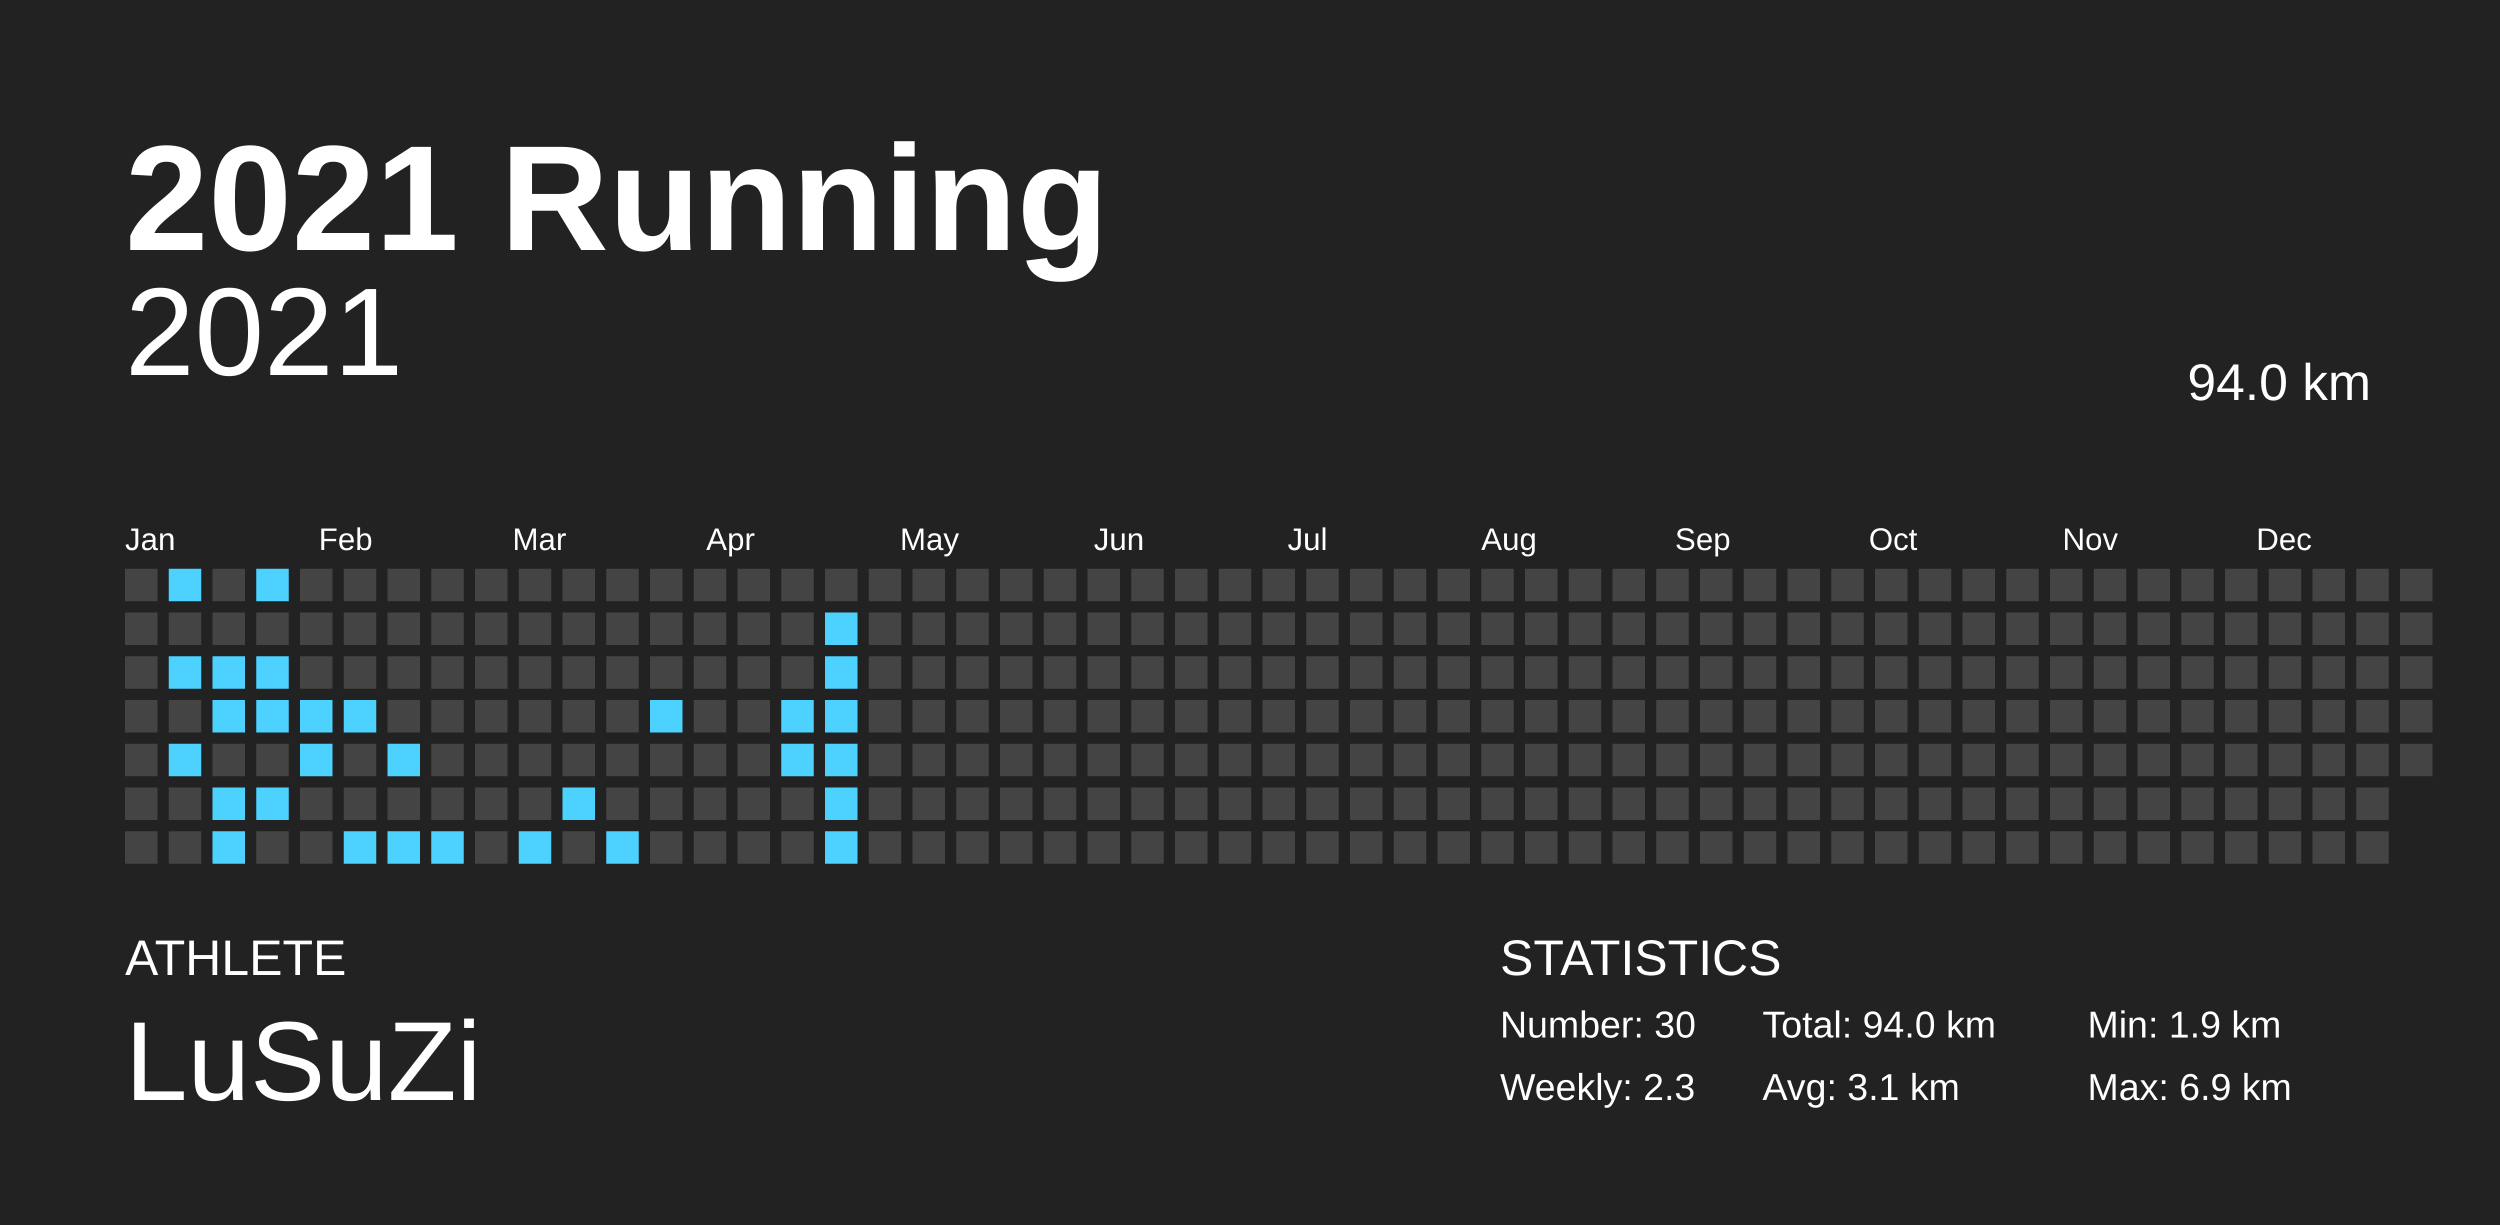
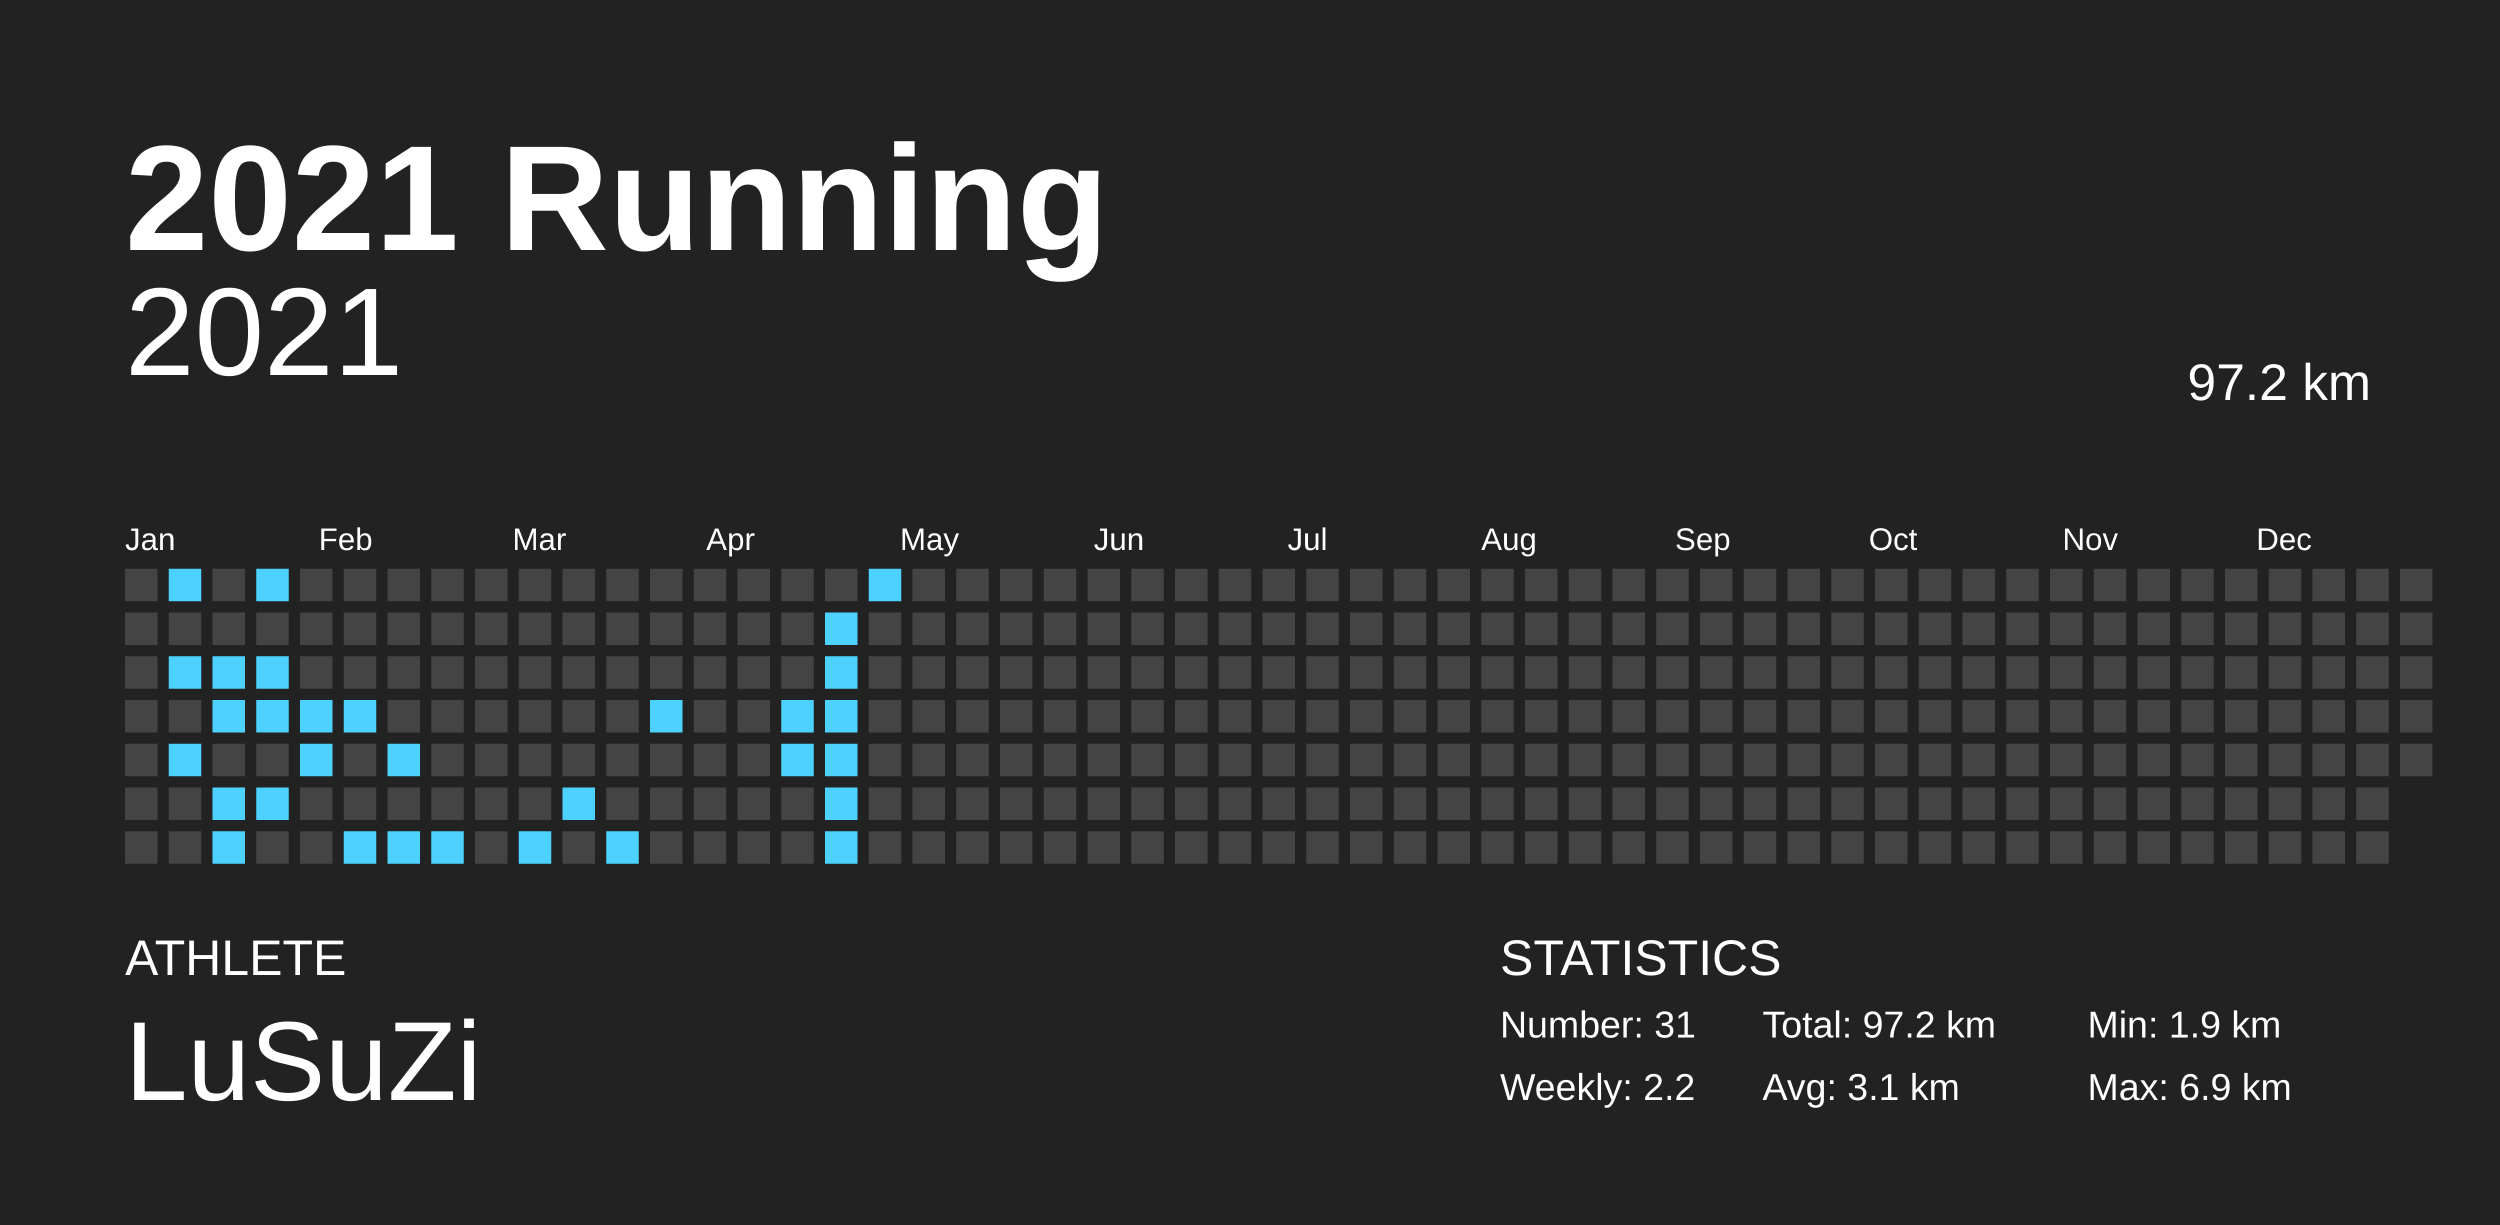
<svg xmlns="http://www.w3.org/2000/svg" baseProfile="full" height="98mm" version="1.1" viewBox="0,0,200,98" width="200mm">
  <defs />
  <rect fill="#222222" height="98" width="200" x="0" y="0" />
  <text fill="#FFFFFF" style="font-size:12px; font-family:Arial; font-weight:bold;" x="10" y="20">2021 Running</text>
  <text fill="#FFFFFF" style="font-size:4px; font-family:Arial" x="10" y="78">ATHLETE</text>
  <text fill="#FFFFFF" style="font-size:9px; font-family:Arial" x="10" y="88">LuSuZi</text>
  <text fill="#FFFFFF" style="font-size:4px; font-family:Arial" x="120" y="78">STATISTICS</text>
-   <text fill="#FFFFFF" style="font-size:3px; font-family:Arial" x="120" y="83">Number: 30</text>
-   <text fill="#FFFFFF" style="font-size:3px; font-family:Arial" x="120" y="88">Weekly: 2.3</text>
-   <text fill="#FFFFFF" style="font-size:3px; font-family:Arial" x="141" y="83">Total: 94.0 km</text>
+   <text fill="#FFFFFF" style="font-size:3px; font-family:Arial" x="120" y="83">Number: 31</text>
+   <text fill="#FFFFFF" style="font-size:3px; font-family:Arial" x="120" y="88">Weekly: 2.2</text>
+   <text fill="#FFFFFF" style="font-size:3px; font-family:Arial" x="141" y="83">Total: 97.2 km</text>
  <text fill="#FFFFFF" style="font-size:3px; font-family:Arial" x="141" y="88">Avg: 3.1 km</text>
  <text fill="#FFFFFF" style="font-size:3px; font-family:Arial" x="167" y="83">Min: 1.9 km</text>
  <text fill="#FFFFFF" style="font-size:3px; font-family:Arial" x="167" y="88">Max: 6.9 km</text>
  <text alignment-baseline="hanging" fill="#FFFFFF" style="font-size:10.0px; font-family:Arial;" x="10" y="30">2021</text>
-   <text alignment-baseline="hanging" fill="#FFFFFF" style="font-size:4.125px; font-family:Arial;" x="175" y="32">94.0 km</text>
+   <text alignment-baseline="hanging" fill="#FFFFFF" style="font-size:4.125px; font-family:Arial;" x="175" y="32">97.2 km</text>
  <text fill="#FFFFFF" style="font-size:2.5px; font-family:Arial" x="10.0" y="44">Jan</text>
  <text fill="#FFFFFF" style="font-size:2.5px; font-family:Arial" x="25.5" y="44">Feb</text>
  <text fill="#FFFFFF" style="font-size:2.5px; font-family:Arial" x="41.0" y="44">Mar</text>
  <text fill="#FFFFFF" style="font-size:2.5px; font-family:Arial" x="56.5" y="44">Apr</text>
  <text fill="#FFFFFF" style="font-size:2.5px; font-family:Arial" x="72.0" y="44">May</text>
  <text fill="#FFFFFF" style="font-size:2.5px; font-family:Arial" x="87.5" y="44">Jun</text>
  <text fill="#FFFFFF" style="font-size:2.5px; font-family:Arial" x="103.0" y="44">Jul</text>
  <text fill="#FFFFFF" style="font-size:2.5px; font-family:Arial" x="118.5" y="44">Aug</text>
  <text fill="#FFFFFF" style="font-size:2.5px; font-family:Arial" x="134.0" y="44">Sep</text>
  <text fill="#FFFFFF" style="font-size:2.5px; font-family:Arial" x="149.5" y="44">Oct</text>
  <text fill="#FFFFFF" style="font-size:2.5px; font-family:Arial" x="165.0" y="44">Nov</text>
  <text fill="#FFFFFF" style="font-size:2.5px; font-family:Arial" x="180.5" y="44">Dec</text>
  <rect fill="#444444" height="2.6" width="2.6" x="10.0" y="45.5" />
  <rect fill="#444444" height="2.6" width="2.6" x="10.0" y="49.0" />
  <rect fill="#444444" height="2.6" width="2.6" x="10.0" y="52.5" />
  <rect fill="#444444" height="2.6" width="2.6" x="10.0" y="56.0" />
  <rect fill="#444444" height="2.6" width="2.6" x="10.0" y="59.5" />
  <rect fill="#444444" height="2.6" width="2.6" x="10.0" y="63.0" />
  <rect fill="#444444" height="2.6" width="2.6" x="10.0" y="66.5" />
  <rect fill="#4dd2ff" height="2.6" width="2.6" x="13.5" y="45.5" />
  <rect fill="#444444" height="2.6" width="2.6" x="13.5" y="49.0" />
  <rect fill="#4dd2ff" height="2.6" width="2.6" x="13.5" y="52.5" />
  <rect fill="#444444" height="2.6" width="2.6" x="13.5" y="56.0" />
  <rect fill="#4dd2ff" height="2.6" width="2.6" x="13.5" y="59.5" />
  <rect fill="#444444" height="2.6" width="2.6" x="13.5" y="63.0" />
  <rect fill="#444444" height="2.6" width="2.6" x="13.5" y="66.5" />
  <rect fill="#444444" height="2.6" width="2.6" x="17.0" y="45.5" />
  <rect fill="#444444" height="2.6" width="2.6" x="17.0" y="49.0" />
  <rect fill="#4dd2ff" height="2.6" width="2.6" x="17.0" y="52.5" />
  <rect fill="#4dd2ff" height="2.6" width="2.6" x="17.0" y="56.0" />
  <rect fill="#444444" height="2.6" width="2.6" x="17.0" y="59.5" />
  <rect fill="#4dd2ff" height="2.6" width="2.6" x="17.0" y="63.0" />
  <rect fill="#4dd2ff" height="2.6" width="2.6" x="17.0" y="66.5" />
  <rect fill="#4dd2ff" height="2.6" width="2.6" x="20.5" y="45.5" />
  <rect fill="#444444" height="2.6" width="2.6" x="20.5" y="49.0" />
  <rect fill="#4dd2ff" height="2.6" width="2.6" x="20.5" y="52.5" />
  <rect fill="#4dd2ff" height="2.6" width="2.6" x="20.5" y="56.0" />
  <rect fill="#444444" height="2.6" width="2.6" x="20.5" y="59.5" />
  <rect fill="#4dd2ff" height="2.6" width="2.6" x="20.5" y="63.0" />
  <rect fill="#444444" height="2.6" width="2.6" x="20.5" y="66.5" />
  <rect fill="#444444" height="2.6" width="2.6" x="24.0" y="45.5" />
  <rect fill="#444444" height="2.6" width="2.6" x="24.0" y="49.0" />
  <rect fill="#444444" height="2.6" width="2.6" x="24.0" y="52.5" />
  <rect fill="#4dd2ff" height="2.6" width="2.6" x="24.0" y="56.0" />
  <rect fill="#4dd2ff" height="2.6" width="2.6" x="24.0" y="59.5" />
  <rect fill="#444444" height="2.6" width="2.6" x="24.0" y="63.0" />
  <rect fill="#444444" height="2.6" width="2.6" x="24.0" y="66.5" />
  <rect fill="#444444" height="2.6" width="2.6" x="27.5" y="45.5" />
  <rect fill="#444444" height="2.6" width="2.6" x="27.5" y="49.0" />
  <rect fill="#444444" height="2.6" width="2.6" x="27.5" y="52.5" />
  <rect fill="#4dd2ff" height="2.6" width="2.6" x="27.5" y="56.0" />
  <rect fill="#444444" height="2.6" width="2.6" x="27.5" y="59.5" />
  <rect fill="#444444" height="2.6" width="2.6" x="27.5" y="63.0" />
  <rect fill="#4dd2ff" height="2.6" width="2.6" x="27.5" y="66.5" />
  <rect fill="#444444" height="2.6" width="2.6" x="31.0" y="45.5" />
  <rect fill="#444444" height="2.6" width="2.6" x="31.0" y="49.0" />
  <rect fill="#444444" height="2.6" width="2.6" x="31.0" y="52.5" />
  <rect fill="#444444" height="2.6" width="2.6" x="31.0" y="56.0" />
  <rect fill="#4dd2ff" height="2.6" width="2.6" x="31.0" y="59.5" />
  <rect fill="#444444" height="2.6" width="2.6" x="31.0" y="63.0" />
  <rect fill="#4dd2ff" height="2.6" width="2.6" x="31.0" y="66.5" />
  <rect fill="#444444" height="2.6" width="2.6" x="34.5" y="45.5" />
  <rect fill="#444444" height="2.6" width="2.6" x="34.5" y="49.0" />
  <rect fill="#444444" height="2.6" width="2.6" x="34.5" y="52.5" />
  <rect fill="#444444" height="2.6" width="2.6" x="34.5" y="56.0" />
  <rect fill="#444444" height="2.6" width="2.6" x="34.5" y="59.5" />
  <rect fill="#444444" height="2.6" width="2.6" x="34.5" y="63.0" />
  <rect fill="#4dd2ff" height="2.6" width="2.6" x="34.5" y="66.5" />
  <rect fill="#444444" height="2.6" width="2.6" x="38.0" y="45.5" />
  <rect fill="#444444" height="2.6" width="2.6" x="38.0" y="49.0" />
  <rect fill="#444444" height="2.6" width="2.6" x="38.0" y="52.5" />
  <rect fill="#444444" height="2.6" width="2.6" x="38.0" y="56.0" />
  <rect fill="#444444" height="2.6" width="2.6" x="38.0" y="59.5" />
  <rect fill="#444444" height="2.6" width="2.6" x="38.0" y="63.0" />
  <rect fill="#444444" height="2.6" width="2.6" x="38.0" y="66.5" />
  <rect fill="#444444" height="2.6" width="2.6" x="41.5" y="45.5" />
  <rect fill="#444444" height="2.6" width="2.6" x="41.5" y="49.0" />
  <rect fill="#444444" height="2.6" width="2.6" x="41.5" y="52.5" />
  <rect fill="#444444" height="2.6" width="2.6" x="41.5" y="56.0" />
  <rect fill="#444444" height="2.6" width="2.6" x="41.5" y="59.5" />
  <rect fill="#444444" height="2.6" width="2.6" x="41.5" y="63.0" />
  <rect fill="#4dd2ff" height="2.6" width="2.6" x="41.5" y="66.5" />
  <rect fill="#444444" height="2.6" width="2.6" x="45.0" y="45.5" />
  <rect fill="#444444" height="2.6" width="2.6" x="45.0" y="49.0" />
  <rect fill="#444444" height="2.6" width="2.6" x="45.0" y="52.5" />
  <rect fill="#444444" height="2.6" width="2.6" x="45.0" y="56.0" />
  <rect fill="#444444" height="2.6" width="2.6" x="45.0" y="59.5" />
  <rect fill="#4dd2ff" height="2.6" width="2.6" x="45.0" y="63.0" />
  <rect fill="#444444" height="2.6" width="2.6" x="45.0" y="66.5" />
  <rect fill="#444444" height="2.6" width="2.6" x="48.5" y="45.5" />
  <rect fill="#444444" height="2.6" width="2.6" x="48.5" y="49.0" />
  <rect fill="#444444" height="2.6" width="2.6" x="48.5" y="52.5" />
  <rect fill="#444444" height="2.6" width="2.6" x="48.5" y="56.0" />
  <rect fill="#444444" height="2.6" width="2.6" x="48.5" y="59.5" />
  <rect fill="#444444" height="2.6" width="2.6" x="48.5" y="63.0" />
  <rect fill="#4dd2ff" height="2.6" width="2.6" x="48.5" y="66.5" />
  <rect fill="#444444" height="2.6" width="2.6" x="52.0" y="45.5" />
  <rect fill="#444444" height="2.6" width="2.6" x="52.0" y="49.0" />
  <rect fill="#444444" height="2.6" width="2.6" x="52.0" y="52.5" />
  <rect fill="#4dd2ff" height="2.6" width="2.6" x="52.0" y="56.0" />
  <rect fill="#444444" height="2.6" width="2.6" x="52.0" y="59.5" />
  <rect fill="#444444" height="2.6" width="2.6" x="52.0" y="63.0" />
  <rect fill="#444444" height="2.6" width="2.6" x="52.0" y="66.5" />
  <rect fill="#444444" height="2.6" width="2.6" x="55.5" y="45.5" />
  <rect fill="#444444" height="2.6" width="2.6" x="55.5" y="49.0" />
  <rect fill="#444444" height="2.6" width="2.6" x="55.5" y="52.5" />
  <rect fill="#444444" height="2.6" width="2.6" x="55.5" y="56.0" />
  <rect fill="#444444" height="2.6" width="2.6" x="55.5" y="59.5" />
  <rect fill="#444444" height="2.6" width="2.6" x="55.5" y="63.0" />
  <rect fill="#444444" height="2.6" width="2.6" x="55.5" y="66.5" />
  <rect fill="#444444" height="2.6" width="2.6" x="59.0" y="45.5" />
  <rect fill="#444444" height="2.6" width="2.6" x="59.0" y="49.0" />
  <rect fill="#444444" height="2.6" width="2.6" x="59.0" y="52.5" />
  <rect fill="#444444" height="2.6" width="2.6" x="59.0" y="56.0" />
  <rect fill="#444444" height="2.6" width="2.6" x="59.0" y="59.5" />
  <rect fill="#444444" height="2.6" width="2.6" x="59.0" y="63.0" />
  <rect fill="#444444" height="2.6" width="2.6" x="59.0" y="66.5" />
  <rect fill="#444444" height="2.6" width="2.6" x="62.5" y="45.5" />
  <rect fill="#444444" height="2.6" width="2.6" x="62.5" y="49.0" />
  <rect fill="#444444" height="2.6" width="2.6" x="62.5" y="52.5" />
  <rect fill="#4dd2ff" height="2.6" width="2.6" x="62.5" y="56.0" />
  <rect fill="#4dd2ff" height="2.6" width="2.6" x="62.5" y="59.5" />
  <rect fill="#444444" height="2.6" width="2.6" x="62.5" y="63.0" />
  <rect fill="#444444" height="2.6" width="2.6" x="62.5" y="66.5" />
  <rect fill="#444444" height="2.6" width="2.6" x="66.0" y="45.5" />
  <rect fill="#4dd2ff" height="2.6" width="2.6" x="66.0" y="49.0" />
  <rect fill="#4dd2ff" height="2.6" width="2.6" x="66.0" y="52.5" />
  <rect fill="#4dd2ff" height="2.6" width="2.6" x="66.0" y="56.0" />
  <rect fill="#4dd2ff" height="2.6" width="2.6" x="66.0" y="59.5" />
  <rect fill="#4dd2ff" height="2.6" width="2.6" x="66.0" y="63.0" />
  <rect fill="#4dd2ff" height="2.6" width="2.6" x="66.0" y="66.5" />
-   <rect fill="#444444" height="2.6" width="2.6" x="69.5" y="45.5" />
+   <rect fill="#4dd2ff" height="2.6" width="2.6" x="69.5" y="45.5" />
  <rect fill="#444444" height="2.6" width="2.6" x="69.5" y="49.0" />
  <rect fill="#444444" height="2.6" width="2.6" x="69.5" y="52.5" />
  <rect fill="#444444" height="2.6" width="2.6" x="69.5" y="56.0" />
  <rect fill="#444444" height="2.6" width="2.6" x="69.5" y="59.5" />
  <rect fill="#444444" height="2.6" width="2.6" x="69.5" y="63.0" />
  <rect fill="#444444" height="2.6" width="2.6" x="69.5" y="66.5" />
  <rect fill="#444444" height="2.6" width="2.6" x="73.0" y="45.5" />
  <rect fill="#444444" height="2.6" width="2.6" x="73.0" y="49.0" />
  <rect fill="#444444" height="2.6" width="2.6" x="73.0" y="52.5" />
  <rect fill="#444444" height="2.6" width="2.6" x="73.0" y="56.0" />
  <rect fill="#444444" height="2.6" width="2.6" x="73.0" y="59.5" />
  <rect fill="#444444" height="2.6" width="2.6" x="73.0" y="63.0" />
  <rect fill="#444444" height="2.6" width="2.6" x="73.0" y="66.5" />
  <rect fill="#444444" height="2.6" width="2.6" x="76.5" y="45.5" />
  <rect fill="#444444" height="2.6" width="2.6" x="76.5" y="49.0" />
  <rect fill="#444444" height="2.6" width="2.6" x="76.5" y="52.5" />
  <rect fill="#444444" height="2.6" width="2.6" x="76.5" y="56.0" />
  <rect fill="#444444" height="2.6" width="2.6" x="76.5" y="59.5" />
  <rect fill="#444444" height="2.6" width="2.6" x="76.5" y="63.0" />
  <rect fill="#444444" height="2.6" width="2.6" x="76.5" y="66.5" />
  <rect fill="#444444" height="2.6" width="2.6" x="80.0" y="45.5" />
  <rect fill="#444444" height="2.6" width="2.6" x="80.0" y="49.0" />
  <rect fill="#444444" height="2.6" width="2.6" x="80.0" y="52.5" />
  <rect fill="#444444" height="2.6" width="2.6" x="80.0" y="56.0" />
  <rect fill="#444444" height="2.6" width="2.6" x="80.0" y="59.5" />
  <rect fill="#444444" height="2.6" width="2.6" x="80.0" y="63.0" />
  <rect fill="#444444" height="2.6" width="2.6" x="80.0" y="66.5" />
  <rect fill="#444444" height="2.6" width="2.6" x="83.5" y="45.5" />
  <rect fill="#444444" height="2.6" width="2.6" x="83.5" y="49.0" />
  <rect fill="#444444" height="2.6" width="2.6" x="83.5" y="52.5" />
  <rect fill="#444444" height="2.6" width="2.6" x="83.5" y="56.0" />
  <rect fill="#444444" height="2.6" width="2.6" x="83.5" y="59.5" />
  <rect fill="#444444" height="2.6" width="2.6" x="83.5" y="63.0" />
  <rect fill="#444444" height="2.6" width="2.6" x="83.5" y="66.5" />
  <rect fill="#444444" height="2.6" width="2.6" x="87.0" y="45.5" />
  <rect fill="#444444" height="2.6" width="2.6" x="87.0" y="49.0" />
  <rect fill="#444444" height="2.6" width="2.6" x="87.0" y="52.5" />
  <rect fill="#444444" height="2.6" width="2.6" x="87.0" y="56.0" />
  <rect fill="#444444" height="2.6" width="2.6" x="87.0" y="59.5" />
  <rect fill="#444444" height="2.6" width="2.6" x="87.0" y="63.0" />
  <rect fill="#444444" height="2.6" width="2.6" x="87.0" y="66.5" />
  <rect fill="#444444" height="2.6" width="2.6" x="90.5" y="45.5" />
  <rect fill="#444444" height="2.6" width="2.6" x="90.5" y="49.0" />
  <rect fill="#444444" height="2.6" width="2.6" x="90.5" y="52.5" />
  <rect fill="#444444" height="2.6" width="2.6" x="90.5" y="56.0" />
  <rect fill="#444444" height="2.6" width="2.6" x="90.5" y="59.5" />
  <rect fill="#444444" height="2.6" width="2.6" x="90.5" y="63.0" />
  <rect fill="#444444" height="2.6" width="2.6" x="90.5" y="66.5" />
  <rect fill="#444444" height="2.6" width="2.6" x="94.0" y="45.5" />
  <rect fill="#444444" height="2.6" width="2.6" x="94.0" y="49.0" />
  <rect fill="#444444" height="2.6" width="2.6" x="94.0" y="52.5" />
  <rect fill="#444444" height="2.6" width="2.6" x="94.0" y="56.0" />
  <rect fill="#444444" height="2.6" width="2.6" x="94.0" y="59.5" />
  <rect fill="#444444" height="2.6" width="2.6" x="94.0" y="63.0" />
  <rect fill="#444444" height="2.6" width="2.6" x="94.0" y="66.5" />
  <rect fill="#444444" height="2.6" width="2.6" x="97.5" y="45.5" />
  <rect fill="#444444" height="2.6" width="2.6" x="97.5" y="49.0" />
  <rect fill="#444444" height="2.6" width="2.6" x="97.5" y="52.5" />
  <rect fill="#444444" height="2.6" width="2.6" x="97.5" y="56.0" />
  <rect fill="#444444" height="2.6" width="2.6" x="97.5" y="59.5" />
  <rect fill="#444444" height="2.6" width="2.6" x="97.5" y="63.0" />
  <rect fill="#444444" height="2.6" width="2.6" x="97.5" y="66.5" />
  <rect fill="#444444" height="2.6" width="2.6" x="101.0" y="45.5" />
  <rect fill="#444444" height="2.6" width="2.6" x="101.0" y="49.0" />
  <rect fill="#444444" height="2.6" width="2.6" x="101.0" y="52.5" />
  <rect fill="#444444" height="2.6" width="2.6" x="101.0" y="56.0" />
  <rect fill="#444444" height="2.6" width="2.6" x="101.0" y="59.5" />
  <rect fill="#444444" height="2.6" width="2.6" x="101.0" y="63.0" />
  <rect fill="#444444" height="2.6" width="2.6" x="101.0" y="66.5" />
  <rect fill="#444444" height="2.6" width="2.6" x="104.5" y="45.5" />
  <rect fill="#444444" height="2.6" width="2.6" x="104.5" y="49.0" />
  <rect fill="#444444" height="2.6" width="2.6" x="104.5" y="52.5" />
  <rect fill="#444444" height="2.6" width="2.6" x="104.5" y="56.0" />
  <rect fill="#444444" height="2.6" width="2.6" x="104.5" y="59.5" />
  <rect fill="#444444" height="2.6" width="2.6" x="104.5" y="63.0" />
  <rect fill="#444444" height="2.6" width="2.6" x="104.5" y="66.5" />
  <rect fill="#444444" height="2.6" width="2.6" x="108.0" y="45.5" />
  <rect fill="#444444" height="2.6" width="2.6" x="108.0" y="49.0" />
  <rect fill="#444444" height="2.6" width="2.6" x="108.0" y="52.5" />
  <rect fill="#444444" height="2.6" width="2.6" x="108.0" y="56.0" />
  <rect fill="#444444" height="2.6" width="2.6" x="108.0" y="59.5" />
  <rect fill="#444444" height="2.6" width="2.6" x="108.0" y="63.0" />
  <rect fill="#444444" height="2.6" width="2.6" x="108.0" y="66.5" />
  <rect fill="#444444" height="2.6" width="2.6" x="111.5" y="45.5" />
  <rect fill="#444444" height="2.6" width="2.6" x="111.5" y="49.0" />
  <rect fill="#444444" height="2.6" width="2.6" x="111.5" y="52.5" />
  <rect fill="#444444" height="2.6" width="2.6" x="111.5" y="56.0" />
  <rect fill="#444444" height="2.6" width="2.6" x="111.5" y="59.5" />
  <rect fill="#444444" height="2.6" width="2.6" x="111.5" y="63.0" />
  <rect fill="#444444" height="2.6" width="2.6" x="111.5" y="66.5" />
  <rect fill="#444444" height="2.6" width="2.6" x="115.0" y="45.5" />
  <rect fill="#444444" height="2.6" width="2.6" x="115.0" y="49.0" />
  <rect fill="#444444" height="2.6" width="2.6" x="115.0" y="52.5" />
  <rect fill="#444444" height="2.6" width="2.6" x="115.0" y="56.0" />
  <rect fill="#444444" height="2.6" width="2.6" x="115.0" y="59.5" />
  <rect fill="#444444" height="2.6" width="2.6" x="115.0" y="63.0" />
  <rect fill="#444444" height="2.6" width="2.6" x="115.0" y="66.5" />
  <rect fill="#444444" height="2.6" width="2.6" x="118.5" y="45.5" />
  <rect fill="#444444" height="2.6" width="2.6" x="118.5" y="49.0" />
  <rect fill="#444444" height="2.6" width="2.6" x="118.5" y="52.5" />
  <rect fill="#444444" height="2.6" width="2.6" x="118.5" y="56.0" />
  <rect fill="#444444" height="2.6" width="2.6" x="118.5" y="59.5" />
  <rect fill="#444444" height="2.6" width="2.6" x="118.5" y="63.0" />
  <rect fill="#444444" height="2.6" width="2.6" x="118.5" y="66.5" />
  <rect fill="#444444" height="2.6" width="2.6" x="122.0" y="45.5" />
  <rect fill="#444444" height="2.6" width="2.6" x="122.0" y="49.0" />
  <rect fill="#444444" height="2.6" width="2.6" x="122.0" y="52.5" />
  <rect fill="#444444" height="2.6" width="2.6" x="122.0" y="56.0" />
  <rect fill="#444444" height="2.6" width="2.6" x="122.0" y="59.5" />
  <rect fill="#444444" height="2.6" width="2.6" x="122.0" y="63.0" />
  <rect fill="#444444" height="2.6" width="2.6" x="122.0" y="66.5" />
  <rect fill="#444444" height="2.6" width="2.6" x="125.5" y="45.5" />
  <rect fill="#444444" height="2.6" width="2.6" x="125.5" y="49.0" />
  <rect fill="#444444" height="2.6" width="2.6" x="125.5" y="52.5" />
  <rect fill="#444444" height="2.6" width="2.6" x="125.5" y="56.0" />
  <rect fill="#444444" height="2.6" width="2.6" x="125.5" y="59.5" />
  <rect fill="#444444" height="2.6" width="2.6" x="125.5" y="63.0" />
  <rect fill="#444444" height="2.6" width="2.6" x="125.5" y="66.5" />
  <rect fill="#444444" height="2.6" width="2.6" x="129.0" y="45.5" />
  <rect fill="#444444" height="2.6" width="2.6" x="129.0" y="49.0" />
  <rect fill="#444444" height="2.6" width="2.6" x="129.0" y="52.5" />
  <rect fill="#444444" height="2.6" width="2.6" x="129.0" y="56.0" />
  <rect fill="#444444" height="2.6" width="2.6" x="129.0" y="59.5" />
  <rect fill="#444444" height="2.6" width="2.6" x="129.0" y="63.0" />
  <rect fill="#444444" height="2.6" width="2.6" x="129.0" y="66.5" />
  <rect fill="#444444" height="2.6" width="2.6" x="132.5" y="45.5" />
  <rect fill="#444444" height="2.6" width="2.6" x="132.5" y="49.0" />
  <rect fill="#444444" height="2.6" width="2.6" x="132.5" y="52.5" />
  <rect fill="#444444" height="2.6" width="2.6" x="132.5" y="56.0" />
  <rect fill="#444444" height="2.6" width="2.6" x="132.5" y="59.5" />
  <rect fill="#444444" height="2.6" width="2.6" x="132.5" y="63.0" />
  <rect fill="#444444" height="2.6" width="2.6" x="132.5" y="66.5" />
  <rect fill="#444444" height="2.6" width="2.6" x="136.0" y="45.5" />
  <rect fill="#444444" height="2.6" width="2.6" x="136.0" y="49.0" />
  <rect fill="#444444" height="2.6" width="2.6" x="136.0" y="52.5" />
  <rect fill="#444444" height="2.6" width="2.6" x="136.0" y="56.0" />
  <rect fill="#444444" height="2.6" width="2.6" x="136.0" y="59.5" />
  <rect fill="#444444" height="2.6" width="2.6" x="136.0" y="63.0" />
  <rect fill="#444444" height="2.6" width="2.6" x="136.0" y="66.5" />
  <rect fill="#444444" height="2.6" width="2.6" x="139.5" y="45.5" />
  <rect fill="#444444" height="2.6" width="2.6" x="139.5" y="49.0" />
  <rect fill="#444444" height="2.6" width="2.6" x="139.5" y="52.5" />
  <rect fill="#444444" height="2.6" width="2.6" x="139.5" y="56.0" />
  <rect fill="#444444" height="2.6" width="2.6" x="139.5" y="59.5" />
  <rect fill="#444444" height="2.6" width="2.6" x="139.5" y="63.0" />
  <rect fill="#444444" height="2.6" width="2.6" x="139.5" y="66.5" />
  <rect fill="#444444" height="2.6" width="2.6" x="143.0" y="45.5" />
  <rect fill="#444444" height="2.6" width="2.6" x="143.0" y="49.0" />
  <rect fill="#444444" height="2.6" width="2.6" x="143.0" y="52.5" />
  <rect fill="#444444" height="2.6" width="2.6" x="143.0" y="56.0" />
  <rect fill="#444444" height="2.6" width="2.6" x="143.0" y="59.5" />
  <rect fill="#444444" height="2.6" width="2.6" x="143.0" y="63.0" />
  <rect fill="#444444" height="2.6" width="2.6" x="143.0" y="66.5" />
  <rect fill="#444444" height="2.6" width="2.6" x="146.5" y="45.5" />
  <rect fill="#444444" height="2.6" width="2.6" x="146.5" y="49.0" />
  <rect fill="#444444" height="2.6" width="2.6" x="146.5" y="52.5" />
  <rect fill="#444444" height="2.6" width="2.6" x="146.5" y="56.0" />
  <rect fill="#444444" height="2.6" width="2.6" x="146.5" y="59.5" />
  <rect fill="#444444" height="2.6" width="2.6" x="146.5" y="63.0" />
  <rect fill="#444444" height="2.6" width="2.6" x="146.5" y="66.5" />
  <rect fill="#444444" height="2.6" width="2.6" x="150.0" y="45.5" />
  <rect fill="#444444" height="2.6" width="2.6" x="150.0" y="49.0" />
  <rect fill="#444444" height="2.6" width="2.6" x="150.0" y="52.5" />
  <rect fill="#444444" height="2.6" width="2.6" x="150.0" y="56.0" />
  <rect fill="#444444" height="2.6" width="2.6" x="150.0" y="59.5" />
  <rect fill="#444444" height="2.6" width="2.6" x="150.0" y="63.0" />
  <rect fill="#444444" height="2.6" width="2.6" x="150.0" y="66.5" />
  <rect fill="#444444" height="2.6" width="2.6" x="153.5" y="45.5" />
  <rect fill="#444444" height="2.6" width="2.6" x="153.5" y="49.0" />
  <rect fill="#444444" height="2.6" width="2.6" x="153.5" y="52.5" />
  <rect fill="#444444" height="2.6" width="2.6" x="153.5" y="56.0" />
  <rect fill="#444444" height="2.6" width="2.6" x="153.5" y="59.5" />
  <rect fill="#444444" height="2.6" width="2.6" x="153.5" y="63.0" />
  <rect fill="#444444" height="2.6" width="2.6" x="153.5" y="66.5" />
  <rect fill="#444444" height="2.6" width="2.6" x="157.0" y="45.5" />
  <rect fill="#444444" height="2.6" width="2.6" x="157.0" y="49.0" />
  <rect fill="#444444" height="2.6" width="2.6" x="157.0" y="52.5" />
  <rect fill="#444444" height="2.6" width="2.6" x="157.0" y="56.0" />
  <rect fill="#444444" height="2.6" width="2.6" x="157.0" y="59.5" />
  <rect fill="#444444" height="2.6" width="2.6" x="157.0" y="63.0" />
  <rect fill="#444444" height="2.6" width="2.6" x="157.0" y="66.5" />
  <rect fill="#444444" height="2.6" width="2.6" x="160.5" y="45.5" />
  <rect fill="#444444" height="2.6" width="2.6" x="160.5" y="49.0" />
  <rect fill="#444444" height="2.6" width="2.6" x="160.5" y="52.5" />
  <rect fill="#444444" height="2.6" width="2.6" x="160.5" y="56.0" />
  <rect fill="#444444" height="2.6" width="2.6" x="160.5" y="59.5" />
  <rect fill="#444444" height="2.6" width="2.6" x="160.5" y="63.0" />
  <rect fill="#444444" height="2.6" width="2.6" x="160.5" y="66.5" />
  <rect fill="#444444" height="2.6" width="2.6" x="164.0" y="45.5" />
  <rect fill="#444444" height="2.6" width="2.6" x="164.0" y="49.0" />
  <rect fill="#444444" height="2.6" width="2.6" x="164.0" y="52.5" />
  <rect fill="#444444" height="2.6" width="2.6" x="164.0" y="56.0" />
  <rect fill="#444444" height="2.6" width="2.6" x="164.0" y="59.5" />
  <rect fill="#444444" height="2.6" width="2.6" x="164.0" y="63.0" />
  <rect fill="#444444" height="2.6" width="2.6" x="164.0" y="66.5" />
  <rect fill="#444444" height="2.6" width="2.6" x="167.5" y="45.5" />
  <rect fill="#444444" height="2.6" width="2.6" x="167.5" y="49.0" />
  <rect fill="#444444" height="2.6" width="2.6" x="167.5" y="52.5" />
  <rect fill="#444444" height="2.6" width="2.6" x="167.5" y="56.0" />
  <rect fill="#444444" height="2.6" width="2.6" x="167.5" y="59.5" />
  <rect fill="#444444" height="2.6" width="2.6" x="167.5" y="63.0" />
  <rect fill="#444444" height="2.6" width="2.6" x="167.5" y="66.5" />
  <rect fill="#444444" height="2.6" width="2.6" x="171.0" y="45.5" />
  <rect fill="#444444" height="2.6" width="2.6" x="171.0" y="49.0" />
  <rect fill="#444444" height="2.6" width="2.6" x="171.0" y="52.5" />
  <rect fill="#444444" height="2.6" width="2.6" x="171.0" y="56.0" />
  <rect fill="#444444" height="2.6" width="2.6" x="171.0" y="59.5" />
  <rect fill="#444444" height="2.6" width="2.6" x="171.0" y="63.0" />
  <rect fill="#444444" height="2.6" width="2.6" x="171.0" y="66.5" />
  <rect fill="#444444" height="2.6" width="2.6" x="174.5" y="45.5" />
  <rect fill="#444444" height="2.6" width="2.6" x="174.5" y="49.0" />
  <rect fill="#444444" height="2.6" width="2.6" x="174.5" y="52.5" />
  <rect fill="#444444" height="2.6" width="2.6" x="174.5" y="56.0" />
  <rect fill="#444444" height="2.6" width="2.6" x="174.5" y="59.5" />
  <rect fill="#444444" height="2.6" width="2.6" x="174.5" y="63.0" />
  <rect fill="#444444" height="2.6" width="2.6" x="174.5" y="66.5" />
  <rect fill="#444444" height="2.6" width="2.6" x="178.0" y="45.5" />
  <rect fill="#444444" height="2.6" width="2.6" x="178.0" y="49.0" />
  <rect fill="#444444" height="2.6" width="2.6" x="178.0" y="52.5" />
  <rect fill="#444444" height="2.6" width="2.6" x="178.0" y="56.0" />
  <rect fill="#444444" height="2.6" width="2.6" x="178.0" y="59.5" />
  <rect fill="#444444" height="2.6" width="2.6" x="178.0" y="63.0" />
  <rect fill="#444444" height="2.6" width="2.6" x="178.0" y="66.5" />
  <rect fill="#444444" height="2.6" width="2.6" x="181.5" y="45.5" />
  <rect fill="#444444" height="2.6" width="2.6" x="181.5" y="49.0" />
  <rect fill="#444444" height="2.6" width="2.6" x="181.5" y="52.5" />
  <rect fill="#444444" height="2.6" width="2.6" x="181.5" y="56.0" />
  <rect fill="#444444" height="2.6" width="2.6" x="181.5" y="59.5" />
  <rect fill="#444444" height="2.6" width="2.6" x="181.5" y="63.0" />
  <rect fill="#444444" height="2.6" width="2.6" x="181.5" y="66.5" />
  <rect fill="#444444" height="2.6" width="2.6" x="185.0" y="45.5" />
  <rect fill="#444444" height="2.6" width="2.6" x="185.0" y="49.0" />
  <rect fill="#444444" height="2.6" width="2.6" x="185.0" y="52.5" />
  <rect fill="#444444" height="2.6" width="2.6" x="185.0" y="56.0" />
  <rect fill="#444444" height="2.6" width="2.6" x="185.0" y="59.5" />
  <rect fill="#444444" height="2.6" width="2.6" x="185.0" y="63.0" />
  <rect fill="#444444" height="2.6" width="2.6" x="185.0" y="66.5" />
  <rect fill="#444444" height="2.6" width="2.6" x="188.5" y="45.5" />
  <rect fill="#444444" height="2.6" width="2.6" x="188.5" y="49.0" />
  <rect fill="#444444" height="2.6" width="2.6" x="188.5" y="52.5" />
  <rect fill="#444444" height="2.6" width="2.6" x="188.5" y="56.0" />
  <rect fill="#444444" height="2.6" width="2.6" x="188.5" y="59.5" />
  <rect fill="#444444" height="2.6" width="2.6" x="188.5" y="63.0" />
  <rect fill="#444444" height="2.6" width="2.6" x="188.5" y="66.5" />
  <rect fill="#444444" height="2.6" width="2.6" x="192.0" y="45.5" />
  <rect fill="#444444" height="2.6" width="2.6" x="192.0" y="49.0" />
  <rect fill="#444444" height="2.6" width="2.6" x="192.0" y="52.5" />
  <rect fill="#444444" height="2.6" width="2.6" x="192.0" y="56.0" />
  <rect fill="#444444" height="2.6" width="2.6" x="192.0" y="59.5" />
</svg>
